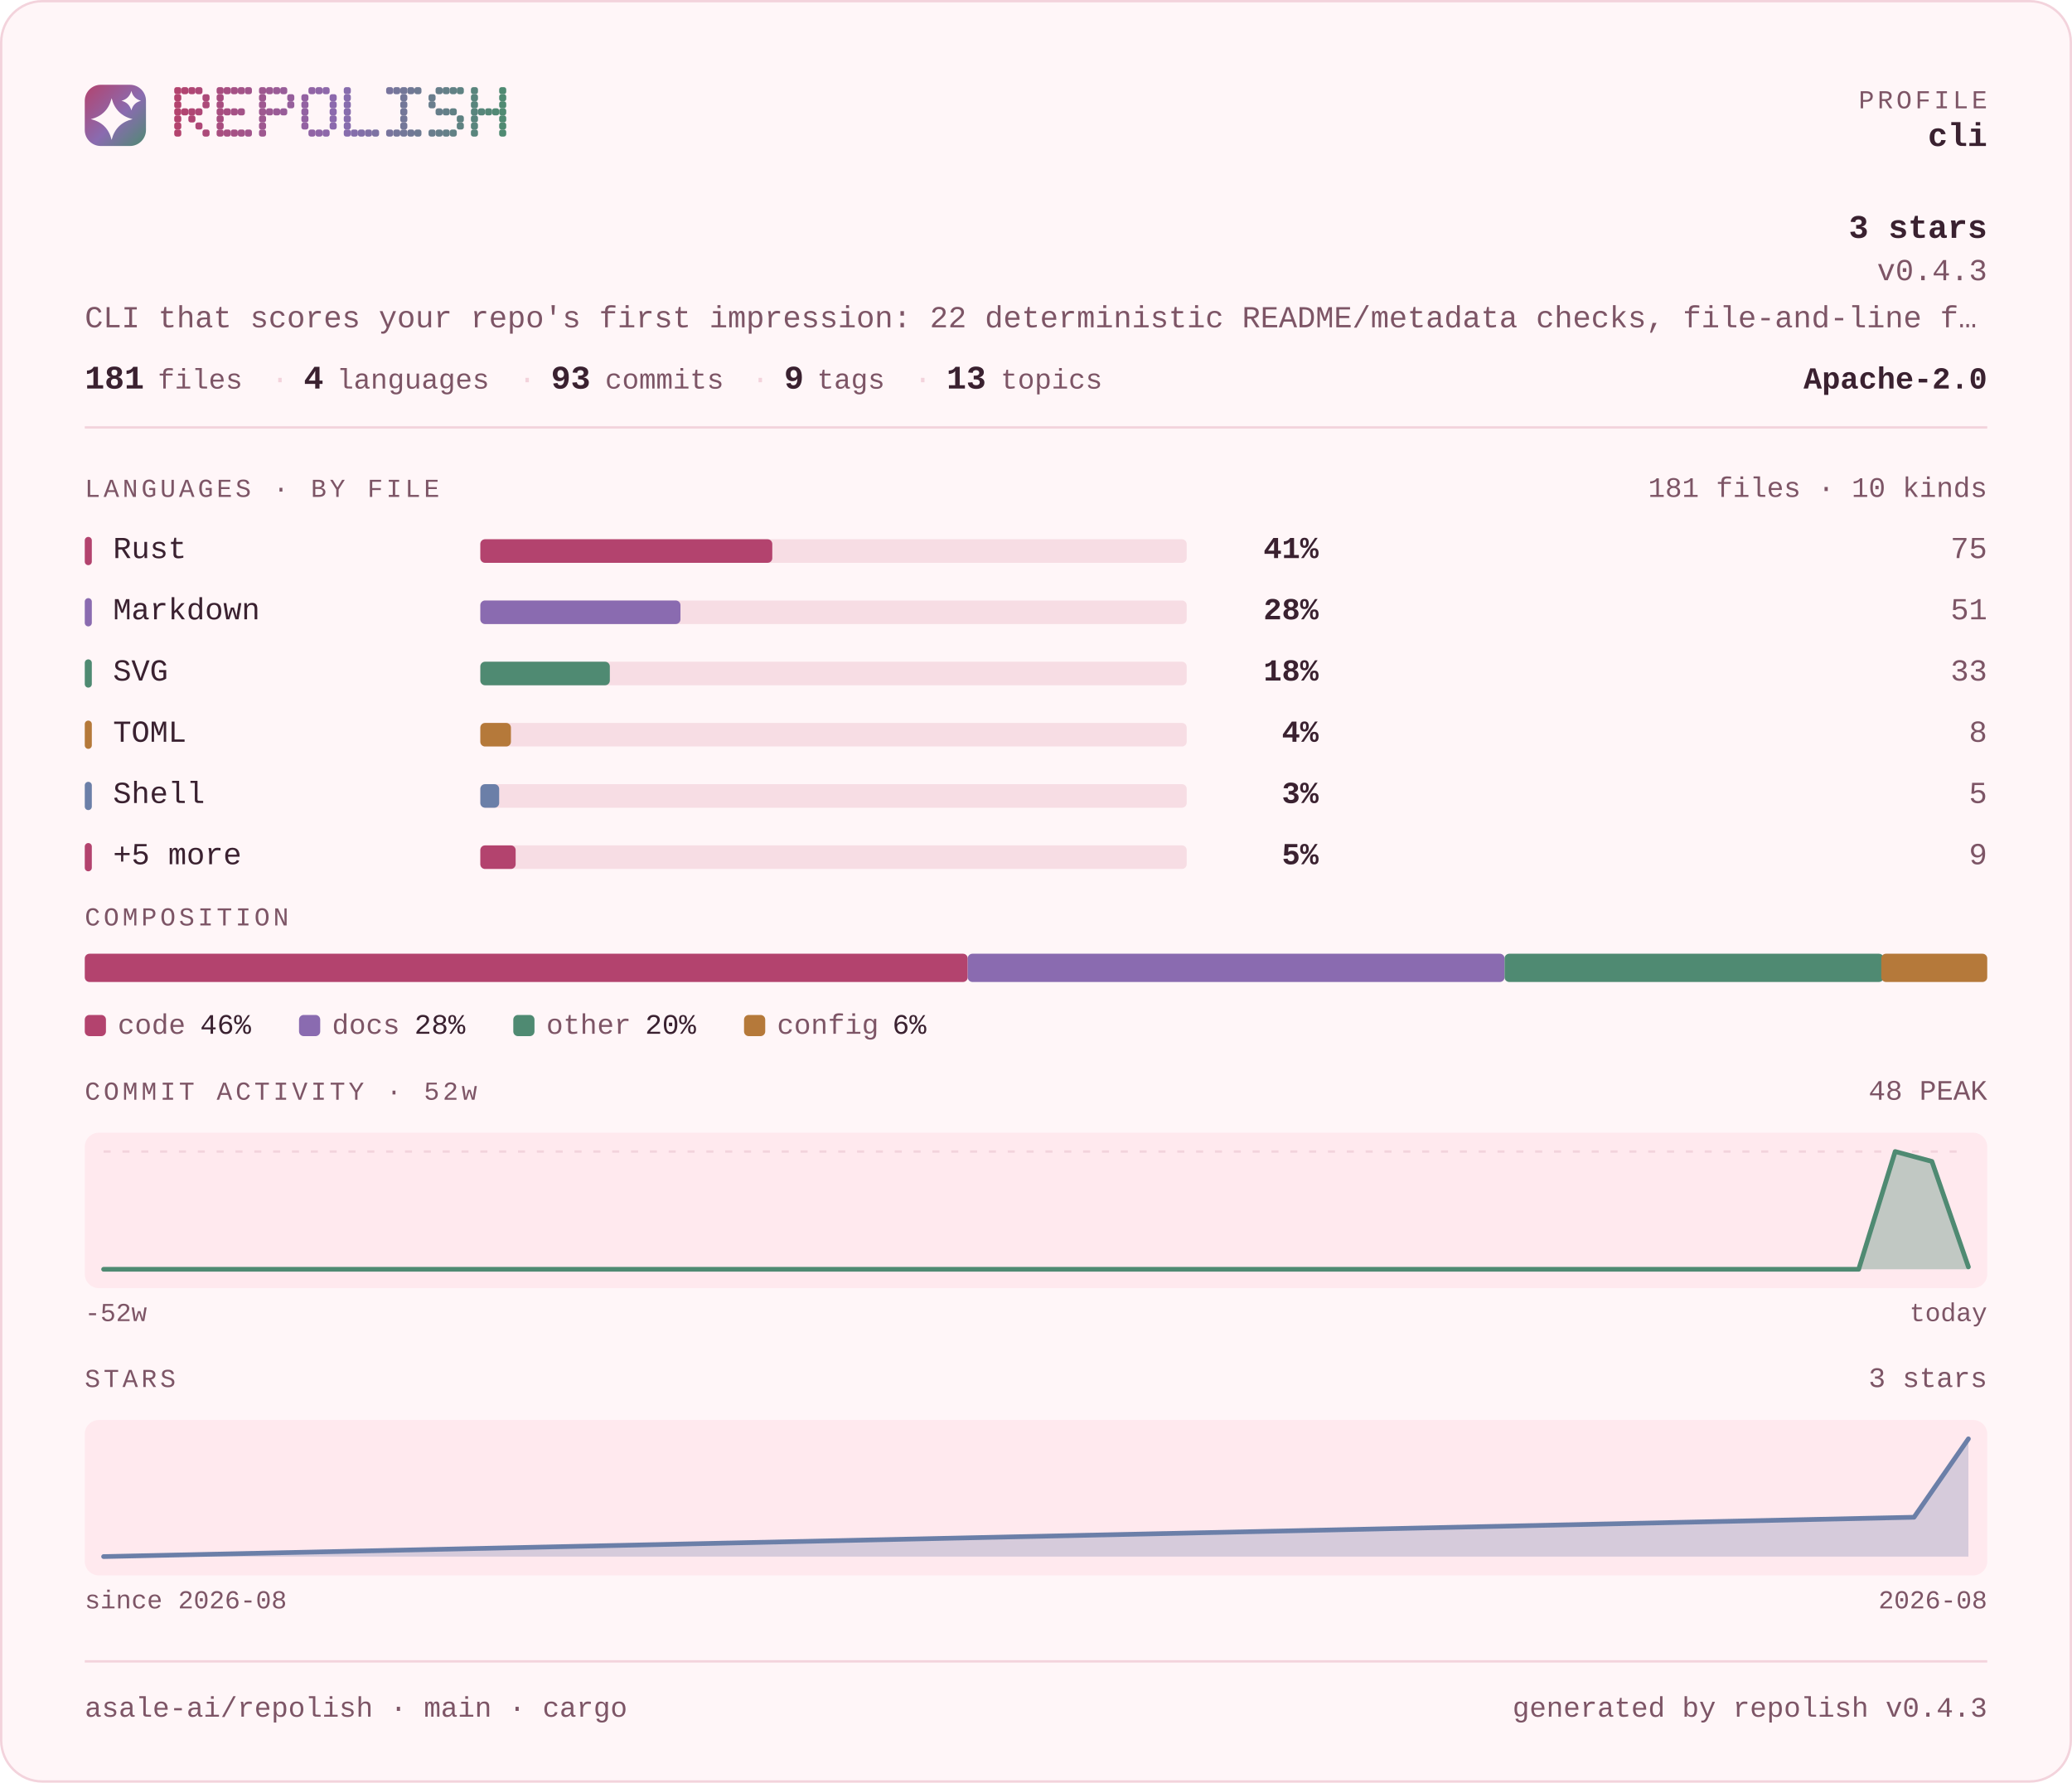
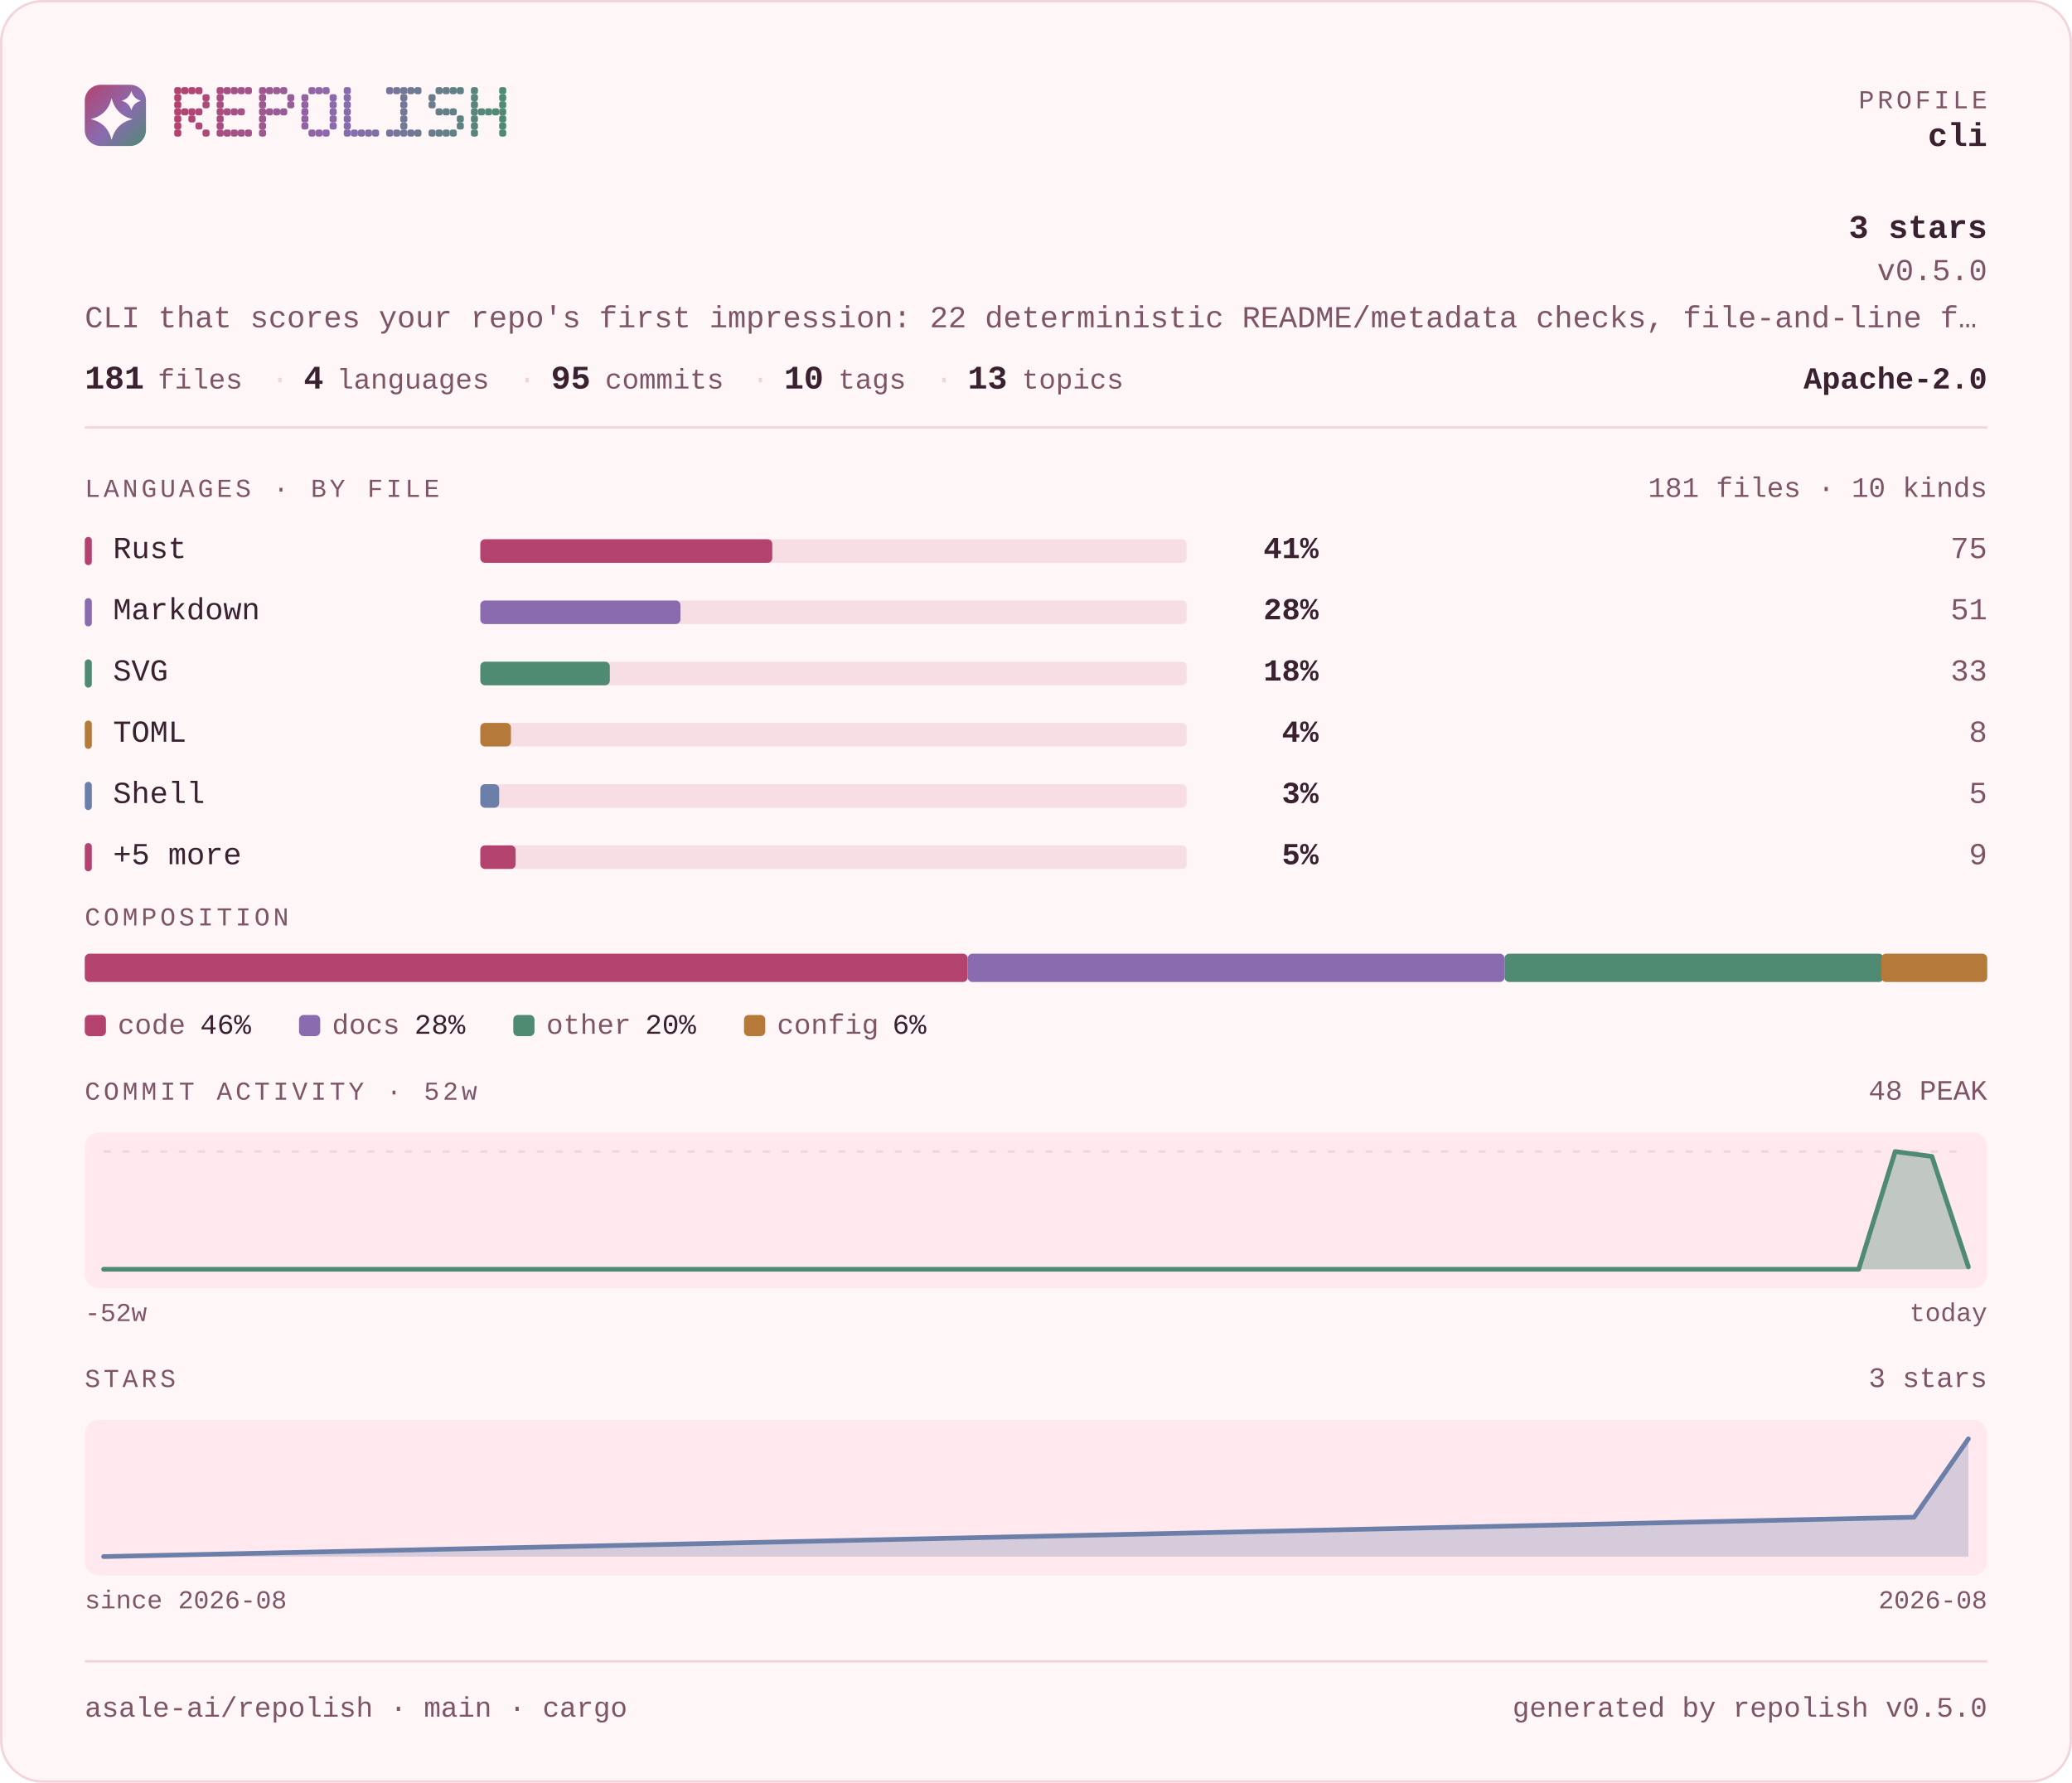
<svg xmlns="http://www.w3.org/2000/svg" width="880" height="757" viewBox="0 0 880 757" lang="en" role="img" aria-label="asale-ai/repolish — repository overview">
  <defs>
    <linearGradient id="brand" x1="0" y1="0" x2="1" y2="1">
      <stop offset="0" stop-color="#b3436e" />
      <stop offset="0.55" stop-color="#8a6bb0" />
      <stop offset="1" stop-color="#4f8a72" />
    </linearGradient>
  </defs>
  <style>
    .t { font-family: ui-monospace, SFMono-Regular, "SF Mono", Menlo, Consolas, "Liberation Mono", "Noto Sans Mono CJK SC", "Noto Sans Mono CJK JP", "Microsoft YaHei", "Hiragino Sans", "Yu Gothic", monospace; }
  </style>
  <rect x="0" y="0" width="880" height="757" rx="18.0" fill="#fff6f8" />
  <rect x="0.5" y="0.5" width="879" height="756" rx="17.5" fill="none" stroke="#f3d3dc" />
  <rect x="36" y="36" width="26" height="26" rx="6.8" fill="url(#brand)" />
  <path d="M47.4 41.7Q49.2 48.8 56.3 50.6Q49.2 52.3 47.4 59.4Q45.7 52.3 38.6 50.6Q45.7 48.8 47.4 41.7Z" fill="#fff6f8" />
  <path d="M55.8 38.6Q56.6 41.9 59.9 42.8Q56.6 43.6 55.8 46.9Q54.9 43.6 51.6 42.8Q54.9 41.9 55.8 38.6Z" fill="#fff6f8" />
  <g fill="#b3436e">
    <rect x="74" y="37" width="3" height="3" rx="1" />
    <rect x="74" y="40" width="3" height="3" rx="1" />
    <rect x="74" y="43" width="3" height="3" rx="1" />
    <rect x="74" y="46" width="3" height="3" rx="1" />
    <rect x="74" y="49" width="3" height="3" rx="1" />
    <rect x="74" y="52" width="3" height="3" rx="1" />
    <rect x="74" y="55" width="3" height="3" rx="1" />
  </g>
  <g fill="#b14571">
    <rect x="77" y="37" width="3" height="3" rx="1" />
    <rect x="77" y="46" width="3" height="3" rx="1" />
  </g>
  <g fill="#af4674">
    <rect x="80" y="37" width="3" height="3" rx="1" />
    <rect x="80" y="46" width="3" height="3" rx="1" />
    <rect x="80" y="49" width="3" height="3" rx="1" />
  </g>
  <g fill="#ae4877">
    <rect x="83" y="37" width="3" height="3" rx="1" />
    <rect x="83" y="46" width="3" height="3" rx="1" />
    <rect x="83" y="52" width="3" height="3" rx="1" />
  </g>
  <g fill="#ac4a79">
    <rect x="86" y="40" width="3" height="3" rx="1" />
    <rect x="86" y="43" width="3" height="3" rx="1" />
    <rect x="86" y="55" width="3" height="3" rx="1" />
  </g>
  <g fill="#a84d7f">
    <rect x="92" y="37" width="3" height="3" rx="1" />
    <rect x="92" y="40" width="3" height="3" rx="1" />
    <rect x="92" y="43" width="3" height="3" rx="1" />
    <rect x="92" y="46" width="3" height="3" rx="1" />
    <rect x="92" y="49" width="3" height="3" rx="1" />
    <rect x="92" y="52" width="3" height="3" rx="1" />
    <rect x="92" y="55" width="3" height="3" rx="1" />
  </g>
  <g fill="#a74f82">
    <rect x="95" y="37" width="3" height="3" rx="1" />
    <rect x="95" y="46" width="3" height="3" rx="1" />
    <rect x="95" y="55" width="3" height="3" rx="1" />
  </g>
  <g fill="#a55185">
    <rect x="98" y="37" width="3" height="3" rx="1" />
    <rect x="98" y="46" width="3" height="3" rx="1" />
    <rect x="98" y="55" width="3" height="3" rx="1" />
  </g>
  <g fill="#a35388">
    <rect x="101" y="37" width="3" height="3" rx="1" />
    <rect x="101" y="46" width="3" height="3" rx="1" />
    <rect x="101" y="55" width="3" height="3" rx="1" />
  </g>
  <g fill="#a1548b">
    <rect x="104" y="37" width="3" height="3" rx="1" />
    <rect x="104" y="55" width="3" height="3" rx="1" />
  </g>
  <g fill="#9e5890">
    <rect x="110" y="37" width="3" height="3" rx="1" />
    <rect x="110" y="40" width="3" height="3" rx="1" />
    <rect x="110" y="43" width="3" height="3" rx="1" />
    <rect x="110" y="46" width="3" height="3" rx="1" />
    <rect x="110" y="49" width="3" height="3" rx="1" />
    <rect x="110" y="52" width="3" height="3" rx="1" />
    <rect x="110" y="55" width="3" height="3" rx="1" />
  </g>
  <g fill="#9c5a93">
    <rect x="113" y="37" width="3" height="3" rx="1" />
    <rect x="113" y="46" width="3" height="3" rx="1" />
  </g>
  <g fill="#9a5b96">
    <rect x="116" y="37" width="3" height="3" rx="1" />
    <rect x="116" y="46" width="3" height="3" rx="1" />
  </g>
  <g fill="#985d99">
    <rect x="119" y="37" width="3" height="3" rx="1" />
    <rect x="119" y="46" width="3" height="3" rx="1" />
  </g>
  <g fill="#965f9c">
    <rect x="122" y="40" width="3" height="3" rx="1" />
    <rect x="122" y="43" width="3" height="3" rx="1" />
  </g>
  <g fill="#9362a2">
    <rect x="128" y="40" width="3" height="3" rx="1" />
    <rect x="128" y="43" width="3" height="3" rx="1" />
    <rect x="128" y="46" width="3" height="3" rx="1" />
    <rect x="128" y="49" width="3" height="3" rx="1" />
    <rect x="128" y="52" width="3" height="3" rx="1" />
  </g>
  <g fill="#9164a5">
    <rect x="131" y="37" width="3" height="3" rx="1" />
    <rect x="131" y="55" width="3" height="3" rx="1" />
  </g>
  <g fill="#8f66a7">
    <rect x="134" y="37" width="3" height="3" rx="1" />
    <rect x="134" y="55" width="3" height="3" rx="1" />
  </g>
  <g fill="#8e68aa">
    <rect x="137" y="37" width="3" height="3" rx="1" />
    <rect x="137" y="55" width="3" height="3" rx="1" />
  </g>
  <g fill="#8c69ad">
    <rect x="140" y="40" width="3" height="3" rx="1" />
    <rect x="140" y="43" width="3" height="3" rx="1" />
    <rect x="140" y="46" width="3" height="3" rx="1" />
    <rect x="140" y="49" width="3" height="3" rx="1" />
    <rect x="140" y="52" width="3" height="3" rx="1" />
  </g>
  <g fill="#876cad">
    <rect x="146" y="37" width="3" height="3" rx="1" />
    <rect x="146" y="40" width="3" height="3" rx="1" />
    <rect x="146" y="43" width="3" height="3" rx="1" />
    <rect x="146" y="46" width="3" height="3" rx="1" />
    <rect x="146" y="49" width="3" height="3" rx="1" />
    <rect x="146" y="52" width="3" height="3" rx="1" />
    <rect x="146" y="55" width="3" height="3" rx="1" />
  </g>
  <g fill="#856eab">
    <rect x="149" y="55" width="3" height="3" rx="1" />
  </g>
  <g fill="#826fa8">
    <rect x="152" y="55" width="3" height="3" rx="1" />
  </g>
  <g fill="#8070a5">
    <rect x="155" y="55" width="3" height="3" rx="1" />
  </g>
  <g fill="#7d72a3">
    <rect x="158" y="55" width="3" height="3" rx="1" />
  </g>
  <g fill="#78749d">
    <rect x="164" y="37" width="3" height="3" rx="1" />
    <rect x="164" y="55" width="3" height="3" rx="1" />
  </g>
  <g fill="#75769a">
    <rect x="167" y="37" width="3" height="3" rx="1" />
    <rect x="167" y="55" width="3" height="3" rx="1" />
  </g>
  <g fill="#737798">
    <rect x="170" y="37" width="3" height="3" rx="1" />
    <rect x="170" y="40" width="3" height="3" rx="1" />
    <rect x="170" y="43" width="3" height="3" rx="1" />
    <rect x="170" y="46" width="3" height="3" rx="1" />
    <rect x="170" y="49" width="3" height="3" rx="1" />
    <rect x="170" y="52" width="3" height="3" rx="1" />
    <rect x="170" y="55" width="3" height="3" rx="1" />
  </g>
  <g fill="#707895">
    <rect x="173" y="37" width="3" height="3" rx="1" />
    <rect x="173" y="55" width="3" height="3" rx="1" />
  </g>
  <g fill="#6e7a92">
    <rect x="176" y="37" width="3" height="3" rx="1" />
    <rect x="176" y="55" width="3" height="3" rx="1" />
  </g>
  <g fill="#697d8d">
    <rect x="182" y="40" width="3" height="3" rx="1" />
    <rect x="182" y="43" width="3" height="3" rx="1" />
    <rect x="182" y="55" width="3" height="3" rx="1" />
  </g>
  <g fill="#667e8a">
    <rect x="185" y="37" width="3" height="3" rx="1" />
    <rect x="185" y="46" width="3" height="3" rx="1" />
    <rect x="185" y="55" width="3" height="3" rx="1" />
  </g>
  <g fill="#647f88">
    <rect x="188" y="37" width="3" height="3" rx="1" />
    <rect x="188" y="46" width="3" height="3" rx="1" />
    <rect x="188" y="55" width="3" height="3" rx="1" />
  </g>
  <g fill="#618185">
    <rect x="191" y="37" width="3" height="3" rx="1" />
    <rect x="191" y="46" width="3" height="3" rx="1" />
    <rect x="191" y="55" width="3" height="3" rx="1" />
  </g>
  <g fill="#5e8282">
    <rect x="194" y="37" width="3" height="3" rx="1" />
    <rect x="194" y="49" width="3" height="3" rx="1" />
    <rect x="194" y="52" width="3" height="3" rx="1" />
  </g>
  <g fill="#59857d">
    <rect x="200" y="37" width="3" height="3" rx="1" />
    <rect x="200" y="40" width="3" height="3" rx="1" />
    <rect x="200" y="43" width="3" height="3" rx="1" />
    <rect x="200" y="46" width="3" height="3" rx="1" />
    <rect x="200" y="49" width="3" height="3" rx="1" />
    <rect x="200" y="52" width="3" height="3" rx="1" />
    <rect x="200" y="55" width="3" height="3" rx="1" />
  </g>
  <g fill="#57867a">
    <rect x="203" y="46" width="3" height="3" rx="1" />
  </g>
  <g fill="#548777">
    <rect x="206" y="46" width="3" height="3" rx="1" />
  </g>
  <g fill="#528975">
    <rect x="209" y="46" width="3" height="3" rx="1" />
  </g>
  <g fill="#4f8a72">
    <rect x="212" y="37" width="3" height="3" rx="1" />
    <rect x="212" y="40" width="3" height="3" rx="1" />
    <rect x="212" y="43" width="3" height="3" rx="1" />
    <rect x="212" y="46" width="3" height="3" rx="1" />
    <rect x="212" y="49" width="3" height="3" rx="1" />
    <rect x="212" y="52" width="3" height="3" rx="1" />
    <rect x="212" y="55" width="3" height="3" rx="1" />
  </g>
  <text class="t" x="844" y="46" font-size="11" fill="#7d5566" text-anchor="end" letter-spacing="1.4">PROFILE</text>
  <text class="t" x="844" y="62" font-size="14" fill="#3a2130" text-anchor="end" font-weight="700">cli</text>
  <text class="t" x="844" y="101" font-size="14" fill="#3a2130" text-anchor="end" font-weight="700">3 stars</text>
-   <text class="t" x="844" y="119" font-size="13" fill="#7d5566" text-anchor="end">v0.4.3</text>
+   <text class="t" x="844" y="119" font-size="13" fill="#7d5566" text-anchor="end">v0.5.0</text>
  <text class="t" x="36" y="139" font-size="13" fill="#7d5566" text-anchor="start">CLI that scores your repo's first impression: 22 deterministic README/metadata checks, file-and-line f…</text>
  <text class="t" x="36" y="165" font-size="14" fill="#3a2130" text-anchor="start" font-weight="700">181</text>
  <text class="t" x="67" y="165" font-size="12" fill="#7d5566" text-anchor="start">files</text>
  <text class="t" x="115" y="165" font-size="13" fill="#f3d3dc" text-anchor="start">·</text>
  <text class="t" x="129" y="165" font-size="14" fill="#3a2130" text-anchor="start" font-weight="700">4</text>
  <text class="t" x="143" y="165" font-size="12" fill="#7d5566" text-anchor="start">languages</text>
  <text class="t" x="220" y="165" font-size="13" fill="#f3d3dc" text-anchor="start">·</text>
-   <text class="t" x="234" y="165" font-size="14" fill="#3a2130" text-anchor="start" font-weight="700">93</text>
+   <text class="t" x="234" y="165" font-size="14" fill="#3a2130" text-anchor="start" font-weight="700">95</text>
  <text class="t" x="257" y="165" font-size="12" fill="#7d5566" text-anchor="start">commits</text>
  <text class="t" x="319" y="165" font-size="13" fill="#f3d3dc" text-anchor="start">·</text>
-   <text class="t" x="333" y="165" font-size="14" fill="#3a2130" text-anchor="start" font-weight="700">9</text>
-   <text class="t" x="347" y="165" font-size="12" fill="#7d5566" text-anchor="start">tags</text>
-   <text class="t" x="388" y="165" font-size="13" fill="#f3d3dc" text-anchor="start">·</text>
-   <text class="t" x="402" y="165" font-size="14" fill="#3a2130" text-anchor="start" font-weight="700">13</text>
-   <text class="t" x="425" y="165" font-size="12" fill="#7d5566" text-anchor="start">topics</text>
+   <text class="t" x="333" y="165" font-size="14" fill="#3a2130" text-anchor="start" font-weight="700">10</text>
+   <text class="t" x="356" y="165" font-size="12" fill="#7d5566" text-anchor="start">tags</text>
+   <text class="t" x="397" y="165" font-size="13" fill="#f3d3dc" text-anchor="start">·</text>
+   <text class="t" x="411" y="165" font-size="14" fill="#3a2130" text-anchor="start" font-weight="700">13</text>
+   <text class="t" x="434" y="165" font-size="12" fill="#7d5566" text-anchor="start">topics</text>
  <text class="t" x="844" y="165" font-size="13" fill="#3a2130" text-anchor="end" font-weight="700">Apache-2.0</text>
  <rect x="36" y="181" width="808" height="1" fill="#f3d3dc" />
  <text class="t" x="36" y="211" font-size="11" fill="#7d5566" text-anchor="start" letter-spacing="1.4">LANGUAGES · BY FILE</text>
  <text class="t" x="844" y="211" font-size="12" fill="#7d5566" text-anchor="end">181 files · 10 kinds</text>
  <rect x="36" y="228" width="3" height="12" rx="1.5" fill="#b3436e" />
  <text class="t" x="48" y="237" font-size="13" fill="#3a2130" text-anchor="start">Rust</text>
  <rect x="204" y="229" width="300" height="10" rx="2.0" fill="#f7dde4" />
  <rect x="204" y="229" width="124" height="10" rx="2.0" fill="#b3436e" />
  <text class="t" x="560" y="237" font-size="13" fill="#3a2130" text-anchor="end" font-weight="700">41%</text>
  <text class="t" x="844" y="237" font-size="13" fill="#7d5566" text-anchor="end">75</text>
  <rect x="36" y="254" width="3" height="12" rx="1.5" fill="#8a6bb0" />
  <text class="t" x="48" y="263" font-size="13" fill="#3a2130" text-anchor="start">Markdown</text>
  <rect x="204" y="255" width="300" height="10" rx="2.0" fill="#f7dde4" />
  <rect x="204" y="255" width="85" height="10" rx="2.0" fill="#8a6bb0" />
  <text class="t" x="560" y="263" font-size="13" fill="#3a2130" text-anchor="end" font-weight="700">28%</text>
  <text class="t" x="844" y="263" font-size="13" fill="#7d5566" text-anchor="end">51</text>
  <rect x="36" y="280" width="3" height="12" rx="1.5" fill="#4f8a72" />
  <text class="t" x="48" y="289" font-size="13" fill="#3a2130" text-anchor="start">SVG</text>
  <rect x="204" y="281" width="300" height="10" rx="2.0" fill="#f7dde4" />
  <rect x="204" y="281" width="55" height="10" rx="2.0" fill="#4f8a72" />
  <text class="t" x="560" y="289" font-size="13" fill="#3a2130" text-anchor="end" font-weight="700">18%</text>
  <text class="t" x="844" y="289" font-size="13" fill="#7d5566" text-anchor="end">33</text>
  <rect x="36" y="306" width="3" height="12" rx="1.5" fill="#b5793a" />
  <text class="t" x="48" y="315" font-size="13" fill="#3a2130" text-anchor="start">TOML</text>
  <rect x="204" y="307" width="300" height="10" rx="2.0" fill="#f7dde4" />
  <rect x="204" y="307" width="13" height="10" rx="2.0" fill="#b5793a" />
  <text class="t" x="560" y="315" font-size="13" fill="#3a2130" text-anchor="end" font-weight="700">4%</text>
  <text class="t" x="844" y="315" font-size="13" fill="#7d5566" text-anchor="end">8</text>
  <rect x="36" y="332" width="3" height="12" rx="1.5" fill="#6b7fa8" />
  <text class="t" x="48" y="341" font-size="13" fill="#3a2130" text-anchor="start">Shell</text>
  <rect x="204" y="333" width="300" height="10" rx="2.0" fill="#f7dde4" />
  <rect x="204" y="333" width="8" height="10" rx="2.0" fill="#6b7fa8" />
  <text class="t" x="560" y="341" font-size="13" fill="#3a2130" text-anchor="end" font-weight="700">3%</text>
  <text class="t" x="844" y="341" font-size="13" fill="#7d5566" text-anchor="end">5</text>
  <rect x="36" y="358" width="3" height="12" rx="1.5" fill="#b3436e" />
  <text class="t" x="48" y="367" font-size="13" fill="#3a2130" text-anchor="start">+5 more</text>
  <rect x="204" y="359" width="300" height="10" rx="2.0" fill="#f7dde4" />
  <rect x="204" y="359" width="15" height="10" rx="2.0" fill="#b3436e" />
  <text class="t" x="560" y="367" font-size="13" fill="#3a2130" text-anchor="end" font-weight="700">5%</text>
  <text class="t" x="844" y="367" font-size="13" fill="#7d5566" text-anchor="end">9</text>
  <text class="t" x="36" y="393" font-size="11" fill="#7d5566" text-anchor="start" letter-spacing="1.4">COMPOSITION</text>
  <rect x="36" y="405" width="375" height="12" rx="2.0" fill="#b3436e" />
  <rect x="411" y="405" width="228" height="12" rx="2.0" fill="#8a6bb0" />
  <rect x="639" y="405" width="161" height="12" rx="2.0" fill="#4f8a72" />
  <rect x="799" y="405" width="45" height="12" rx="2.0" fill="#b5793a" />
  <rect x="36" y="431" width="9" height="9" rx="2.0" fill="#b3436e" />
  <text class="t" x="50" y="439" font-size="12" fill="#7d5566" text-anchor="start">code</text>
  <text class="t" x="85" y="439" font-size="12" fill="#3a2130" text-anchor="start">46%</text>
  <rect x="127" y="431" width="9" height="9" rx="2.0" fill="#8a6bb0" />
  <text class="t" x="141" y="439" font-size="12" fill="#7d5566" text-anchor="start">docs</text>
  <text class="t" x="176" y="439" font-size="12" fill="#3a2130" text-anchor="start">28%</text>
  <rect x="218" y="431" width="9" height="9" rx="2.0" fill="#4f8a72" />
  <text class="t" x="232" y="439" font-size="12" fill="#7d5566" text-anchor="start">other</text>
  <text class="t" x="274" y="439" font-size="12" fill="#3a2130" text-anchor="start">20%</text>
  <rect x="316" y="431" width="9" height="9" rx="2.0" fill="#b5793a" />
  <text class="t" x="330" y="439" font-size="12" fill="#7d5566" text-anchor="start">config</text>
  <text class="t" x="379" y="439" font-size="12" fill="#3a2130" text-anchor="start">6%</text>
  <text class="t" x="36" y="467" font-size="11" fill="#7d5566" text-anchor="start" letter-spacing="1.4">COMMIT ACTIVITY · 52w</text>
  <text class="t" x="844" y="467" font-size="12" fill="#7d5566" text-anchor="end">48 PEAK</text>
  <rect x="36" y="481" width="808" height="66" rx="6.0" fill="#ffe9ee" />
  <line x1="44" y1="489" x2="836" y2="489" stroke="#f3d3dc" stroke-width="1" stroke-dasharray="3 5" />
-   <path d="M44.0 539.0 L59.5 539.0 L75.1 539.0 L90.6 539.0 L106.1 539.0 L121.6 539.0 L137.2 539.0 L152.7 539.0 L168.2 539.0 L183.8 539.0 L199.3 539.0 L214.8 539.0 L230.4 539.0 L245.9 539.0 L261.4 539.0 L276.9 539.0 L292.5 539.0 L308.0 539.0 L323.5 539.0 L339.1 539.0 L354.6 539.0 L370.1 539.0 L385.6 539.0 L401.2 539.0 L416.7 539.0 L432.2 539.0 L447.8 539.0 L463.3 539.0 L478.8 539.0 L494.4 539.0 L509.9 539.0 L525.4 539.0 L540.9 539.0 L556.5 539.0 L572.0 539.0 L587.5 539.0 L603.1 539.0 L618.6 539.0 L634.1 539.0 L649.6 539.0 L665.2 539.0 L680.7 539.0 L696.2 539.0 L711.8 539.0 L727.3 539.0 L742.8 539.0 L758.4 539.0 L773.9 539.0 L789.4 539.0 L804.9 489.0 L820.5 493.2 L836.0 538.0 L836.0 539 L44 539 Z" fill="#4f8a72" fill-opacity="0.35" />
-   <path d="M44.0 539.0 L59.5 539.0 L75.1 539.0 L90.6 539.0 L106.1 539.0 L121.6 539.0 L137.2 539.0 L152.7 539.0 L168.2 539.0 L183.8 539.0 L199.3 539.0 L214.8 539.0 L230.4 539.0 L245.9 539.0 L261.4 539.0 L276.9 539.0 L292.5 539.0 L308.0 539.0 L323.5 539.0 L339.1 539.0 L354.6 539.0 L370.1 539.0 L385.6 539.0 L401.2 539.0 L416.7 539.0 L432.2 539.0 L447.8 539.0 L463.3 539.0 L478.8 539.0 L494.4 539.0 L509.9 539.0 L525.4 539.0 L540.9 539.0 L556.5 539.0 L572.0 539.0 L587.5 539.0 L603.1 539.0 L618.6 539.0 L634.1 539.0 L649.6 539.0 L665.2 539.0 L680.7 539.0 L696.2 539.0 L711.8 539.0 L727.3 539.0 L742.8 539.0 L758.4 539.0 L773.9 539.0 L789.4 539.0 L804.9 489.0 L820.5 493.2 L836.0 538.0" fill="none" stroke="#4f8a72" stroke-width="2" stroke-linejoin="round" stroke-linecap="round" />
+   <path d="M44.0 539.0 L59.5 539.0 L75.1 539.0 L90.6 539.0 L106.1 539.0 L121.6 539.0 L137.2 539.0 L152.7 539.0 L168.2 539.0 L183.8 539.0 L199.3 539.0 L214.8 539.0 L230.4 539.0 L245.9 539.0 L261.4 539.0 L276.9 539.0 L292.5 539.0 L308.0 539.0 L323.5 539.0 L339.1 539.0 L354.6 539.0 L370.1 539.0 L385.6 539.0 L401.2 539.0 L416.7 539.0 L432.2 539.0 L447.8 539.0 L463.3 539.0 L478.8 539.0 L494.4 539.0 L509.9 539.0 L525.4 539.0 L540.9 539.0 L556.5 539.0 L572.0 539.0 L587.5 539.0 L603.1 539.0 L618.6 539.0 L634.1 539.0 L649.6 539.0 L665.2 539.0 L680.7 539.0 L696.2 539.0 L711.8 539.0 L727.3 539.0 L742.8 539.0 L758.4 539.0 L773.9 539.0 L789.4 539.0 L804.9 489.0 L820.5 491.1 L836.0 538.0 L836.0 539 L44 539 Z" fill="#4f8a72" fill-opacity="0.35" />
+   <path d="M44.0 539.0 L59.5 539.0 L75.1 539.0 L90.6 539.0 L106.1 539.0 L121.6 539.0 L137.2 539.0 L152.7 539.0 L168.2 539.0 L183.8 539.0 L199.3 539.0 L214.8 539.0 L230.4 539.0 L245.9 539.0 L261.4 539.0 L276.9 539.0 L292.5 539.0 L308.0 539.0 L323.5 539.0 L339.1 539.0 L354.6 539.0 L370.1 539.0 L385.6 539.0 L401.2 539.0 L416.7 539.0 L432.2 539.0 L447.8 539.0 L463.3 539.0 L478.8 539.0 L494.4 539.0 L509.9 539.0 L525.4 539.0 L540.9 539.0 L556.5 539.0 L572.0 539.0 L587.5 539.0 L603.1 539.0 L618.6 539.0 L634.1 539.0 L649.6 539.0 L665.2 539.0 L680.7 539.0 L696.2 539.0 L711.8 539.0 L727.3 539.0 L742.8 539.0 L758.4 539.0 L773.9 539.0 L789.4 539.0 L804.9 489.0 L820.5 491.1 L836.0 538.0" fill="none" stroke="#4f8a72" stroke-width="2" stroke-linejoin="round" stroke-linecap="round" />
  <text class="t" x="36" y="561" font-size="11" fill="#7d5566" text-anchor="start">-52w</text>
  <text class="t" x="844" y="561" font-size="11" fill="#7d5566" text-anchor="end">today</text>
  <text class="t" x="36" y="589" font-size="11" fill="#7d5566" text-anchor="start" letter-spacing="1.4">STARS</text>
  <text class="t" x="844" y="589" font-size="12" fill="#7d5566" text-anchor="end">3 stars</text>
  <rect x="36" y="603" width="808" height="66" rx="6.0" fill="#ffe9ee" />
  <path d="M44.0 661.0 L812.9 644.3 L836.0 611.0 L836.0 661 L44.0 661 Z" fill="#6b7fa8" fill-opacity="0.28" />
  <path d="M44.0 661.0 L812.9 644.3 L836.0 611.0" fill="none" stroke="#6b7fa8" stroke-width="2" stroke-linejoin="round" stroke-linecap="round" />
  <text class="t" x="36" y="683" font-size="11" fill="#7d5566" text-anchor="start">since 2026-08</text>
  <text class="t" x="844" y="683" font-size="11" fill="#7d5566" text-anchor="end">2026-08</text>
  <rect x="36" y="705" width="808" height="1" fill="#f3d3dc" />
  <text class="t" x="36" y="729" font-size="12" fill="#7d5566" text-anchor="start">asale-ai/repolish · main · cargo</text>
-   <text class="t" x="844" y="729" font-size="12" fill="#7d5566" text-anchor="end">generated by repolish v0.4.3</text>
+   <text class="t" x="844" y="729" font-size="12" fill="#7d5566" text-anchor="end">generated by repolish v0.5.0</text>
</svg>
